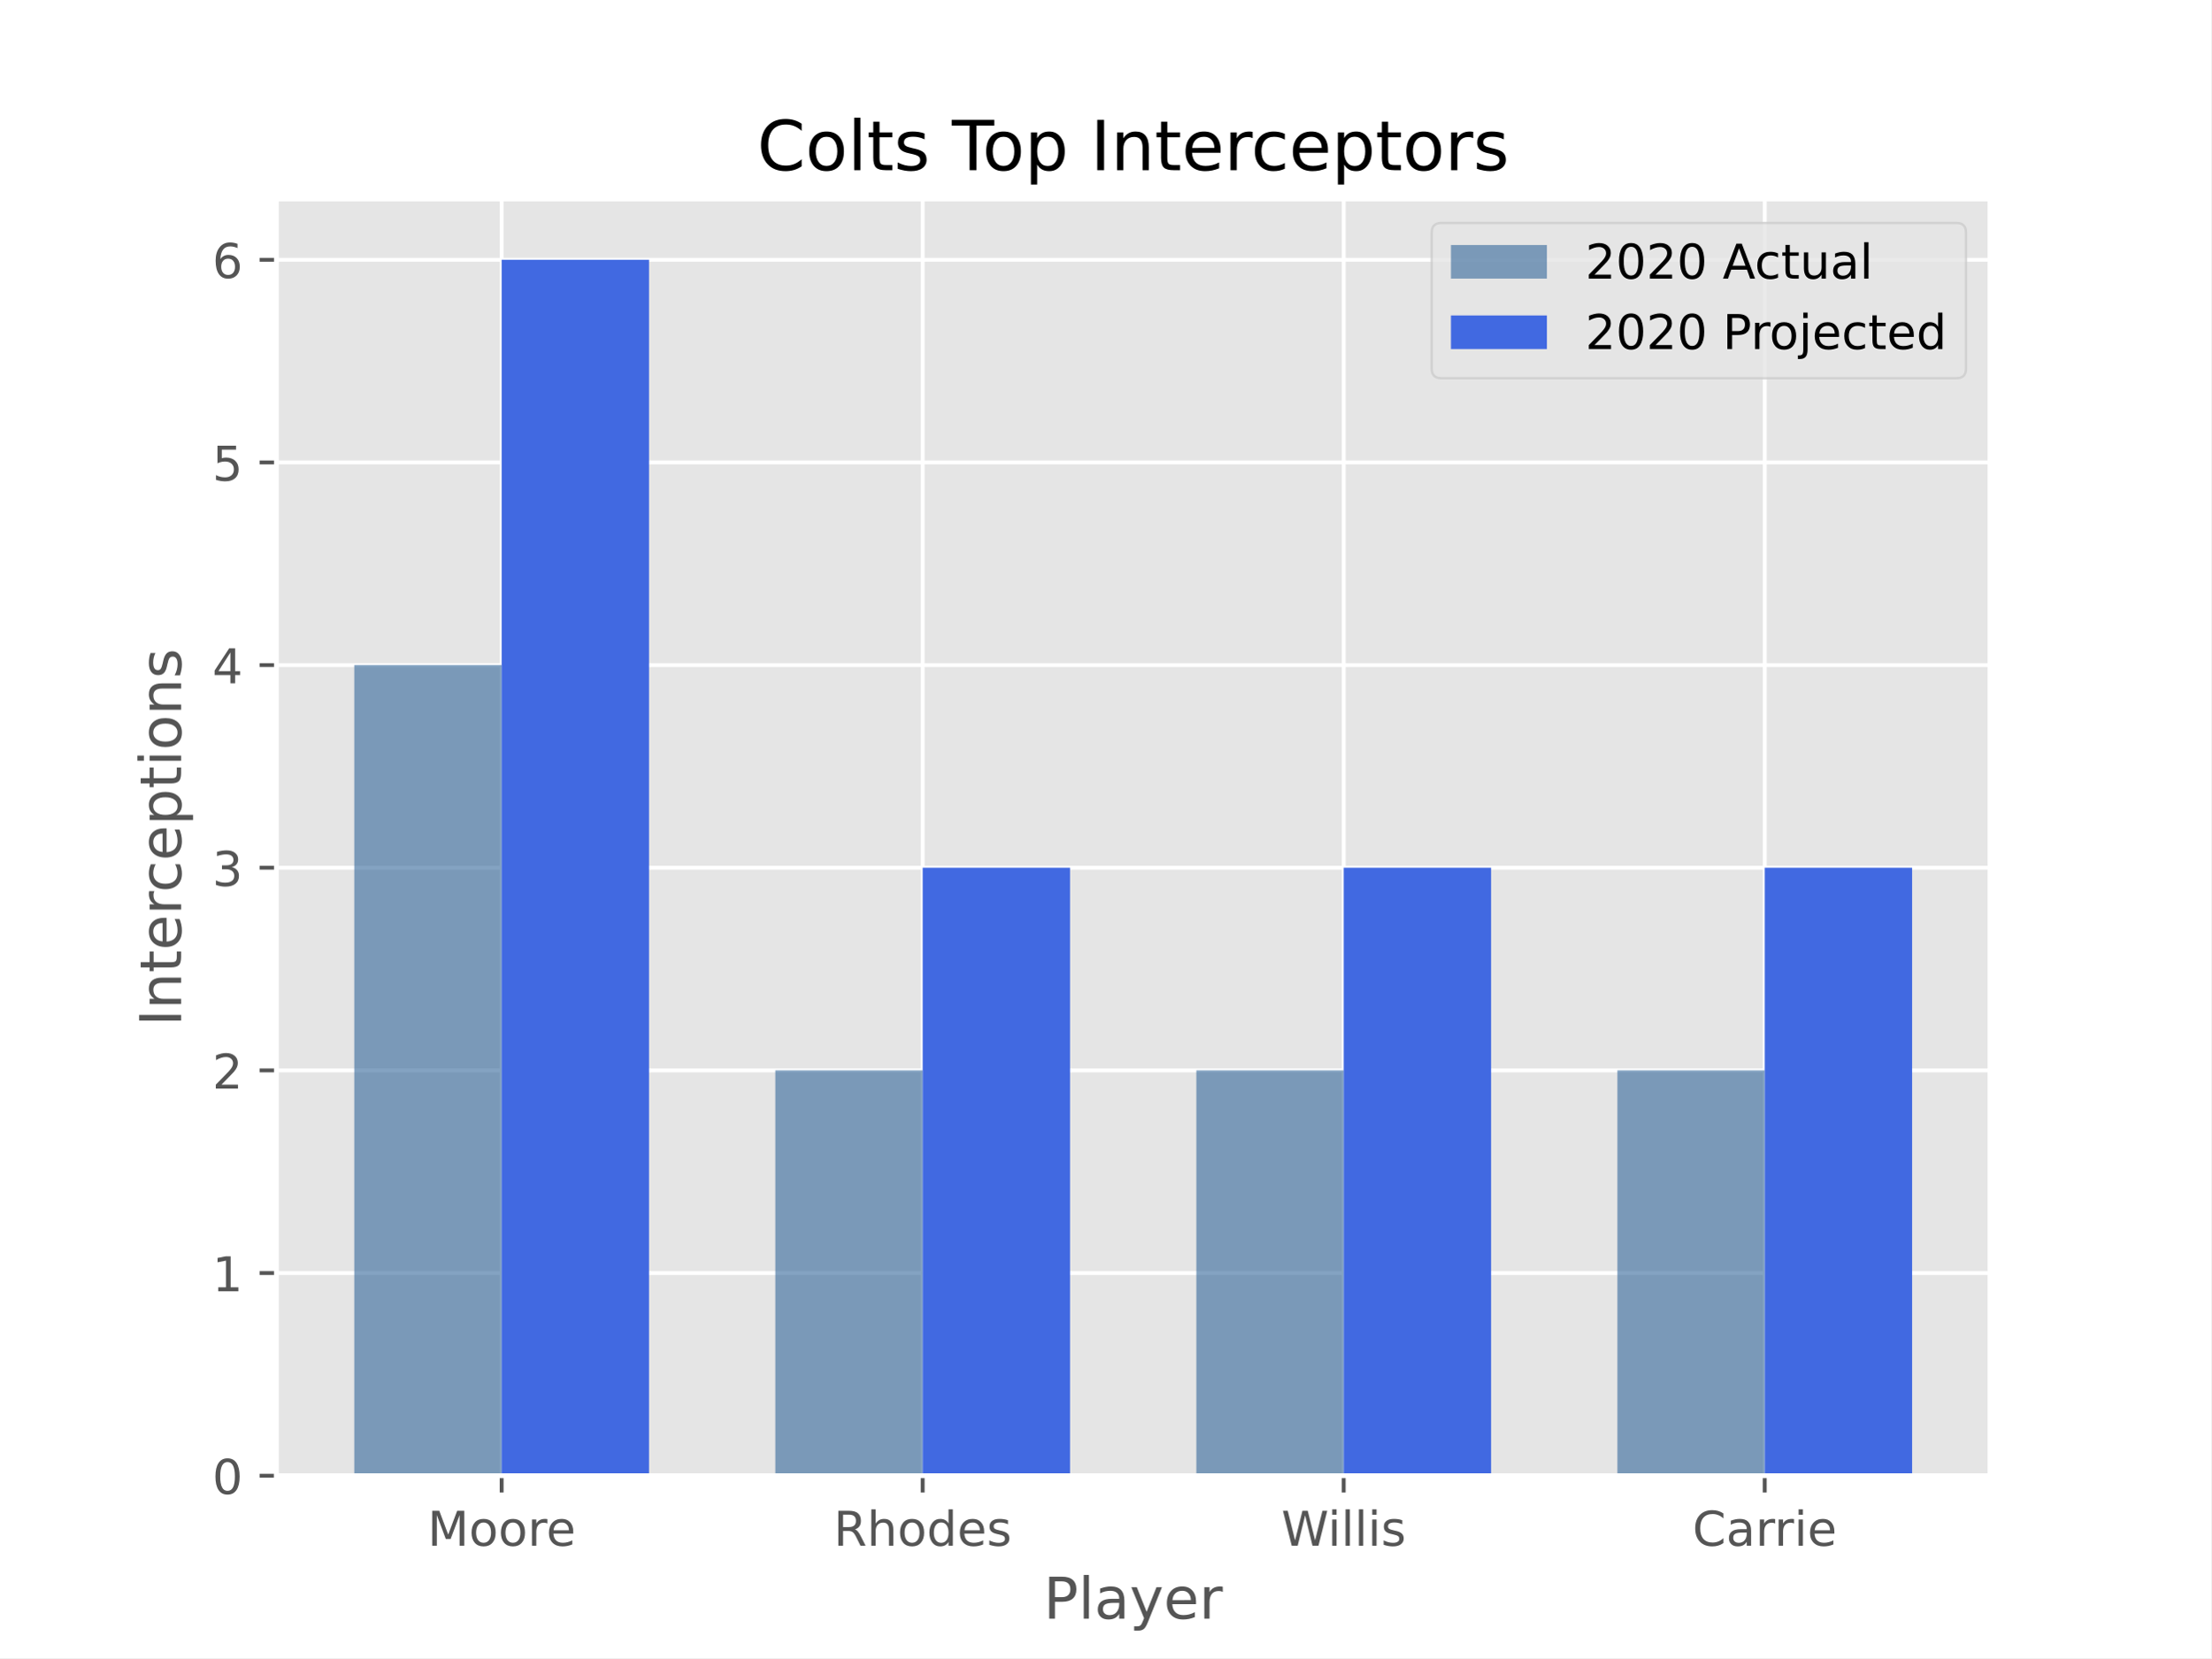
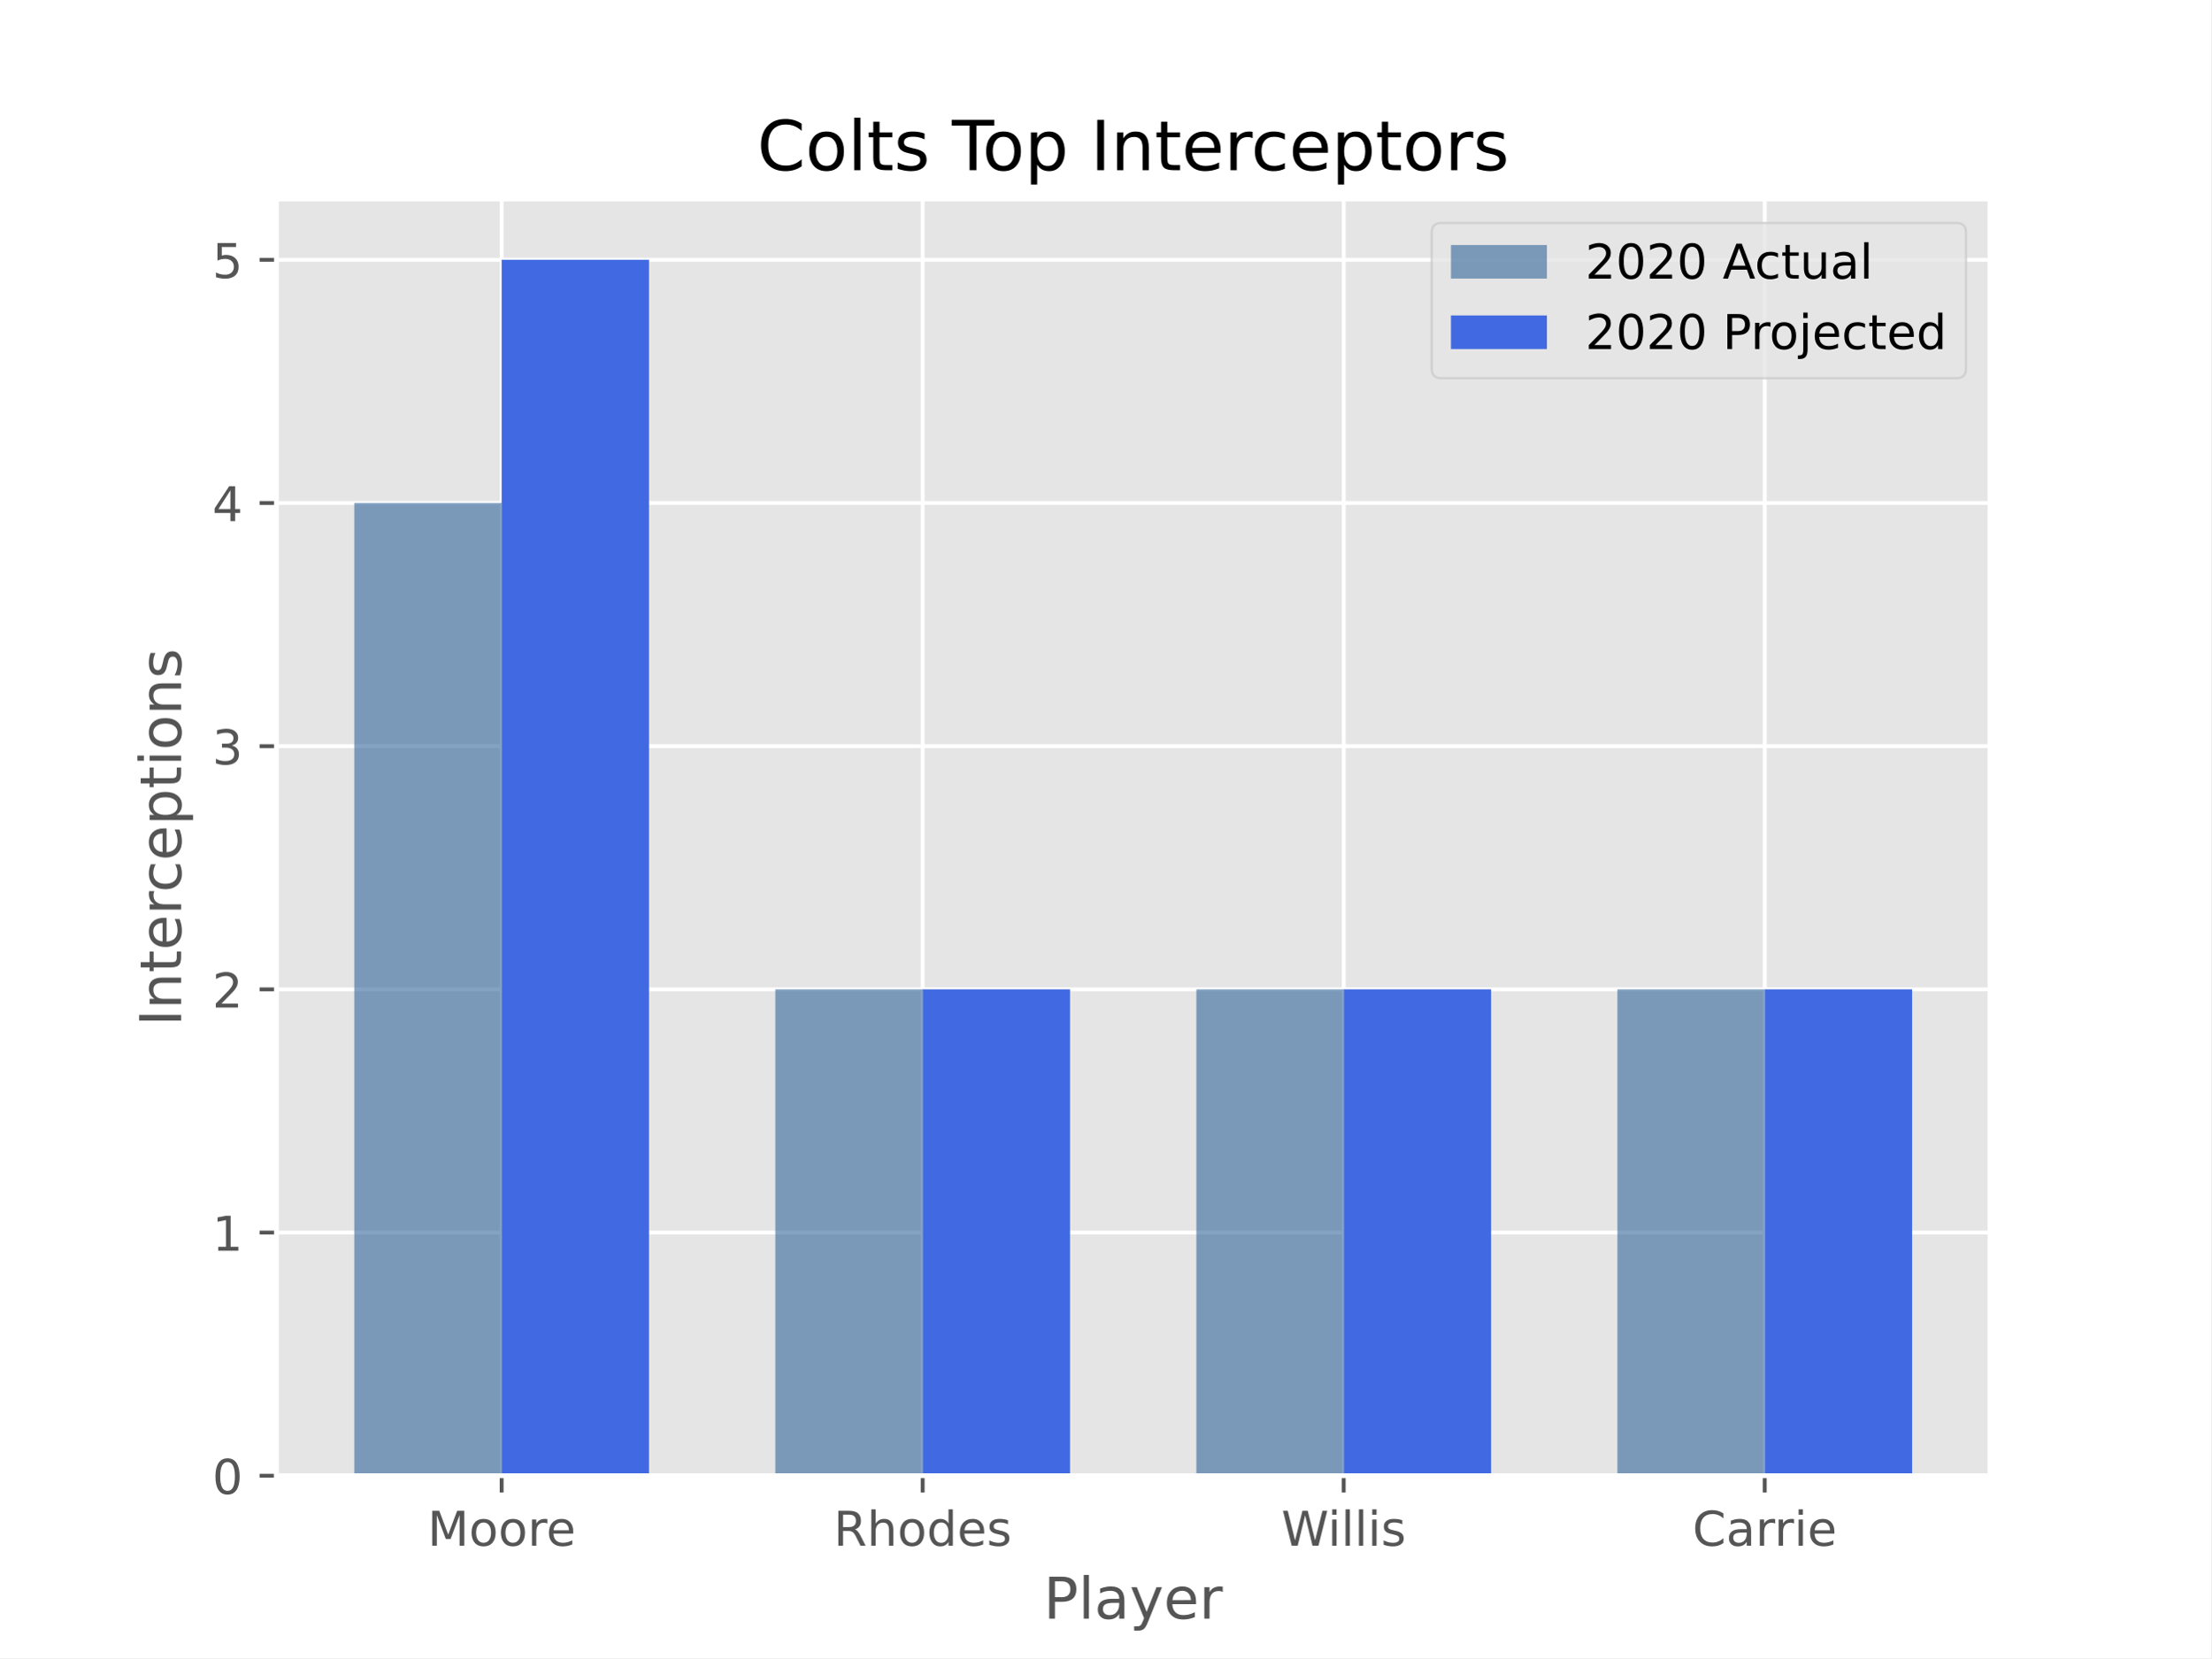
<svg xmlns="http://www.w3.org/2000/svg" xmlns:xlink="http://www.w3.org/1999/xlink" height="345.6pt" version="1.1" viewBox="0 0 460.8 345.6" width="460.8pt">
  <defs>
    <style type="text/css">*{stroke-linecap:butt;stroke-linejoin:round;}</style>
  </defs>
  <g id="figure_1">
    <g id="patch_1">
      <path d="M 0 345.6  L 460.8 345.6  L 460.8 0  L 0 0  z " style="fill:#ffffff;" />
    </g>
    <g id="axes_1">
      <g id="patch_2">
        <path d="M 57.6 307.584  L 414.72 307.584  L 414.72 41.472  L 57.6 41.472  z " style="fill:#e5e5e5;" />
      </g>
      <g id="matplotlib.axis_1">
        <g id="xtick_1">
          <g id="line2d_1">
-             <path clip-path="url(#p02b3102c29)" d="M 104.543 307.584  L 104.543 41.472  " style="fill:none;stroke:#ffffff;stroke-linecap:square;stroke-width:0.8;" />
+             <path clip-path="url(#pbf525963be)" d="M 104.543 307.584  L 104.543 41.472  " style="fill:none;stroke:#ffffff;stroke-linecap:square;stroke-width:0.8;" />
          </g>
          <g id="line2d_2">
            <defs>
-               <path d="M 0 0  L 0 3.5  " id="m88ce7bb9cb" style="stroke:#555555;stroke-width:0.8;" />
-             </defs>
-             <g>
-               <use style="fill:#555555;stroke:#555555;stroke-width:0.8;" x="104.543" xlink:href="#m88ce7bb9cb" y="307.584" />
+               <path d="M 0 0  L 0 3.5  " id="me971b39627" style="stroke:#555555;stroke-width:0.8;" />
+             </defs>
+             <g>
+               <use style="fill:#555555;stroke:#555555;stroke-width:0.8;" x="104.543" xlink:href="#me971b39627" y="307.584" />
            </g>
          </g>
          <g id="text_1">
            <g style="fill:#555555;" transform="translate(89.09095 322.1824)scale(0.1 -0.1)">
              <defs>
                <path d="M 9.812 72.906  L 24.516 72.906  L 43.109 23.297  L 61.812 72.906  L 76.516 72.906  L 76.516 0  L 66.891 0  L 66.891 64.016  L 48.094 14.016  L 38.188 14.016  L 19.391 64.016  L 19.391 0  L 9.812 0  z " id="DejaVuSans-77" />
                <path d="M 30.609 48.391  Q 23.391 48.391 19.188 42.75  Q 14.984 37.109 14.984 27.297  Q 14.984 17.484 19.156 11.844  Q 23.344 6.203 30.609 6.203  Q 37.797 6.203 41.984 11.859  Q 46.188 17.531 46.188 27.297  Q 46.188 37.016 41.984 42.703  Q 37.797 48.391 30.609 48.391  z M 30.609 56  Q 42.328 56 49.016 48.375  Q 55.719 40.766 55.719 27.297  Q 55.719 13.875 49.016 6.219  Q 42.328 -1.422 30.609 -1.422  Q 18.844 -1.422 12.172 6.219  Q 5.516 13.875 5.516 27.297  Q 5.516 40.766 12.172 48.375  Q 18.844 56 30.609 56  z " id="DejaVuSans-111" />
                <path d="M 41.109 46.297  Q 39.594 47.172 37.812 47.578  Q 36.031 48 33.891 48  Q 26.266 48 22.188 43.047  Q 18.109 38.094 18.109 28.812  L 18.109 0  L 9.078 0  L 9.078 54.688  L 18.109 54.688  L 18.109 46.188  Q 20.953 51.172 25.484 53.578  Q 30.031 56 36.531 56  Q 37.453 56 38.578 55.875  Q 39.703 55.766 41.062 55.516  z " id="DejaVuSans-114" />
                <path d="M 56.203 29.594  L 56.203 25.203  L 14.891 25.203  Q 15.484 15.922 20.484 11.062  Q 25.484 6.203 34.422 6.203  Q 39.594 6.203 44.453 7.469  Q 49.312 8.734 54.109 11.281  L 54.109 2.781  Q 49.266 0.734 44.188 -0.344  Q 39.109 -1.422 33.891 -1.422  Q 20.797 -1.422 13.156 6.188  Q 5.516 13.812 5.516 26.812  Q 5.516 40.234 12.766 48.109  Q 20.016 56 32.328 56  Q 43.359 56 49.781 48.891  Q 56.203 41.797 56.203 29.594  z M 47.219 32.234  Q 47.125 39.594 43.094 43.984  Q 39.062 48.391 32.422 48.391  Q 24.906 48.391 20.391 44.141  Q 15.875 39.891 15.188 32.172  z " id="DejaVuSans-101" />
              </defs>
              <use xlink:href="#DejaVuSans-77" />
              <use x="86.279" xlink:href="#DejaVuSans-111" />
              <use x="147.461" xlink:href="#DejaVuSans-111" />
              <use x="208.643" xlink:href="#DejaVuSans-114" />
              <use x="247.506" xlink:href="#DejaVuSans-101" />
            </g>
          </g>
        </g>
        <g id="xtick_2">
          <g id="line2d_3">
-             <path clip-path="url(#p02b3102c29)" d="M 192.288 307.584  L 192.288 41.472  " style="fill:none;stroke:#ffffff;stroke-linecap:square;stroke-width:0.8;" />
+             <path clip-path="url(#pbf525963be)" d="M 192.288 307.584  L 192.288 41.472  " style="fill:none;stroke:#ffffff;stroke-linecap:square;stroke-width:0.8;" />
          </g>
          <g id="line2d_4">
            <g>
-               <use style="fill:#555555;stroke:#555555;stroke-width:0.8;" x="192.288" xlink:href="#m88ce7bb9cb" y="307.584" />
+               <use style="fill:#555555;stroke:#555555;stroke-width:0.8;" x="192.288" xlink:href="#me971b39627" y="307.584" />
            </g>
          </g>
          <g id="text_2">
            <g style="fill:#555555;" transform="translate(173.73 322.1824)scale(0.1 -0.1)">
              <defs>
                <path d="M 44.391 34.188  Q 47.562 33.109 50.562 29.594  Q 53.562 26.078 56.594 19.922  L 66.609 0  L 56 0  L 46.688 18.703  Q 43.062 26.031 39.672 28.422  Q 36.281 30.812 30.422 30.812  L 19.672 30.812  L 19.672 0  L 9.812 0  L 9.812 72.906  L 32.078 72.906  Q 44.578 72.906 50.734 67.672  Q 56.891 62.453 56.891 51.906  Q 56.891 45.016 53.688 40.469  Q 50.484 35.938 44.391 34.188  z M 19.672 64.797  L 19.672 38.922  L 32.078 38.922  Q 39.203 38.922 42.844 42.219  Q 46.484 45.516 46.484 51.906  Q 46.484 58.297 42.844 61.547  Q 39.203 64.797 32.078 64.797  z " id="DejaVuSans-82" />
                <path d="M 54.891 33.016  L 54.891 0  L 45.906 0  L 45.906 32.719  Q 45.906 40.484 42.875 44.328  Q 39.844 48.188 33.797 48.188  Q 26.516 48.188 22.312 43.547  Q 18.109 38.922 18.109 30.906  L 18.109 0  L 9.078 0  L 9.078 75.984  L 18.109 75.984  L 18.109 46.188  Q 21.344 51.125 25.703 53.562  Q 30.078 56 35.797 56  Q 45.219 56 50.047 50.172  Q 54.891 44.344 54.891 33.016  z " id="DejaVuSans-104" />
                <path d="M 45.406 46.391  L 45.406 75.984  L 54.391 75.984  L 54.391 0  L 45.406 0  L 45.406 8.203  Q 42.578 3.328 38.25 0.953  Q 33.938 -1.422 27.875 -1.422  Q 17.969 -1.422 11.734 6.484  Q 5.516 14.406 5.516 27.297  Q 5.516 40.188 11.734 48.094  Q 17.969 56 27.875 56  Q 33.938 56 38.25 53.625  Q 42.578 51.266 45.406 46.391  z M 14.797 27.297  Q 14.797 17.391 18.875 11.75  Q 22.953 6.109 30.078 6.109  Q 37.203 6.109 41.297 11.75  Q 45.406 17.391 45.406 27.297  Q 45.406 37.203 41.297 42.844  Q 37.203 48.484 30.078 48.484  Q 22.953 48.484 18.875 42.844  Q 14.797 37.203 14.797 27.297  z " id="DejaVuSans-100" />
                <path d="M 44.281 53.078  L 44.281 44.578  Q 40.484 46.531 36.375 47.5  Q 32.281 48.484 27.875 48.484  Q 21.188 48.484 17.844 46.438  Q 14.5 44.391 14.5 40.281  Q 14.5 37.156 16.891 35.375  Q 19.281 33.594 26.516 31.984  L 29.594 31.297  Q 39.156 29.25 43.188 25.516  Q 47.219 21.781 47.219 15.094  Q 47.219 7.469 41.188 3.016  Q 35.156 -1.422 24.609 -1.422  Q 20.219 -1.422 15.453 -0.562  Q 10.688 0.297 5.422 2  L 5.422 11.281  Q 10.406 8.688 15.234 7.391  Q 20.062 6.109 24.812 6.109  Q 31.156 6.109 34.562 8.281  Q 37.984 10.453 37.984 14.406  Q 37.984 18.062 35.516 20.016  Q 33.062 21.969 24.703 23.781  L 21.578 24.516  Q 13.234 26.266 9.516 29.906  Q 5.812 33.547 5.812 39.891  Q 5.812 47.609 11.281 51.797  Q 16.75 56 26.812 56  Q 31.781 56 36.172 55.266  Q 40.578 54.547 44.281 53.078  z " id="DejaVuSans-115" />
              </defs>
              <use xlink:href="#DejaVuSans-82" />
              <use x="69.482" xlink:href="#DejaVuSans-104" />
              <use x="132.861" xlink:href="#DejaVuSans-111" />
              <use x="194.043" xlink:href="#DejaVuSans-100" />
              <use x="257.52" xlink:href="#DejaVuSans-101" />
              <use x="319.043" xlink:href="#DejaVuSans-115" />
            </g>
          </g>
        </g>
        <g id="xtick_3">
          <g id="line2d_5">
-             <path clip-path="url(#p02b3102c29)" d="M 280.032 307.584  L 280.032 41.472  " style="fill:none;stroke:#ffffff;stroke-linecap:square;stroke-width:0.8;" />
+             <path clip-path="url(#pbf525963be)" d="M 280.032 307.584  L 280.032 41.472  " style="fill:none;stroke:#ffffff;stroke-linecap:square;stroke-width:0.8;" />
          </g>
          <g id="line2d_6">
            <g>
-               <use style="fill:#555555;stroke:#555555;stroke-width:0.8;" x="280.032" xlink:href="#m88ce7bb9cb" y="307.584" />
+               <use style="fill:#555555;stroke:#555555;stroke-width:0.8;" x="280.032" xlink:href="#me971b39627" y="307.584" />
            </g>
          </g>
          <g id="text_3">
            <g style="fill:#555555;" transform="translate(267.04 322.1824)scale(0.1 -0.1)">
              <defs>
                <path d="M 3.328 72.906  L 13.281 72.906  L 28.609 11.281  L 43.891 72.906  L 54.984 72.906  L 70.312 11.281  L 85.594 72.906  L 95.609 72.906  L 77.297 0  L 64.891 0  L 49.516 63.281  L 33.984 0  L 21.578 0  z " id="DejaVuSans-87" />
                <path d="M 9.422 54.688  L 18.406 54.688  L 18.406 0  L 9.422 0  z M 9.422 75.984  L 18.406 75.984  L 18.406 64.594  L 9.422 64.594  z " id="DejaVuSans-105" />
                <path d="M 9.422 75.984  L 18.406 75.984  L 18.406 0  L 9.422 0  z " id="DejaVuSans-108" />
              </defs>
              <use xlink:href="#DejaVuSans-87" />
              <use x="96.627" xlink:href="#DejaVuSans-105" />
              <use x="124.41" xlink:href="#DejaVuSans-108" />
              <use x="152.193" xlink:href="#DejaVuSans-108" />
              <use x="179.977" xlink:href="#DejaVuSans-105" />
              <use x="207.76" xlink:href="#DejaVuSans-115" />
            </g>
          </g>
        </g>
        <g id="xtick_4">
          <g id="line2d_7">
-             <path clip-path="url(#p02b3102c29)" d="M 367.777 307.584  L 367.777 41.472  " style="fill:none;stroke:#ffffff;stroke-linecap:square;stroke-width:0.8;" />
+             <path clip-path="url(#pbf525963be)" d="M 367.777 307.584  L 367.777 41.472  " style="fill:none;stroke:#ffffff;stroke-linecap:square;stroke-width:0.8;" />
          </g>
          <g id="line2d_8">
            <g>
-               <use style="fill:#555555;stroke:#555555;stroke-width:0.8;" x="367.777" xlink:href="#m88ce7bb9cb" y="307.584" />
+               <use style="fill:#555555;stroke:#555555;stroke-width:0.8;" x="367.777" xlink:href="#me971b39627" y="307.584" />
            </g>
          </g>
          <g id="text_4">
            <g style="fill:#555555;" transform="translate(352.7322 322.1824)scale(0.1 -0.1)">
              <defs>
                <path d="M 64.406 67.281  L 64.406 56.891  Q 59.422 61.531 53.781 63.812  Q 48.141 66.109 41.797 66.109  Q 29.297 66.109 22.656 58.469  Q 16.016 50.828 16.016 36.375  Q 16.016 21.969 22.656 14.328  Q 29.297 6.688 41.797 6.688  Q 48.141 6.688 53.781 8.984  Q 59.422 11.281 64.406 15.922  L 64.406 5.609  Q 59.234 2.094 53.438 0.328  Q 47.656 -1.422 41.219 -1.422  Q 24.656 -1.422 15.125 8.703  Q 5.609 18.844 5.609 36.375  Q 5.609 53.953 15.125 64.078  Q 24.656 74.219 41.219 74.219  Q 47.75 74.219 53.531 72.484  Q 59.328 70.75 64.406 67.281  z " id="DejaVuSans-67" />
                <path d="M 34.281 27.484  Q 23.391 27.484 19.188 25  Q 14.984 22.516 14.984 16.5  Q 14.984 11.719 18.141 8.906  Q 21.297 6.109 26.703 6.109  Q 34.188 6.109 38.703 11.406  Q 43.219 16.703 43.219 25.484  L 43.219 27.484  z M 52.203 31.203  L 52.203 0  L 43.219 0  L 43.219 8.297  Q 40.141 3.328 35.547 0.953  Q 30.953 -1.422 24.312 -1.422  Q 15.922 -1.422 10.953 3.297  Q 6 8.016 6 15.922  Q 6 25.141 12.172 29.828  Q 18.359 34.516 30.609 34.516  L 43.219 34.516  L 43.219 35.406  Q 43.219 41.609 39.141 45  Q 35.062 48.391 27.688 48.391  Q 23 48.391 18.547 47.266  Q 14.109 46.141 10.016 43.891  L 10.016 52.203  Q 14.938 54.109 19.578 55.047  Q 24.219 56 28.609 56  Q 40.484 56 46.344 49.844  Q 52.203 43.703 52.203 31.203  z " id="DejaVuSans-97" />
              </defs>
              <use xlink:href="#DejaVuSans-67" />
              <use x="69.824" xlink:href="#DejaVuSans-97" />
              <use x="131.104" xlink:href="#DejaVuSans-114" />
              <use x="170.467" xlink:href="#DejaVuSans-114" />
              <use x="211.58" xlink:href="#DejaVuSans-105" />
              <use x="239.363" xlink:href="#DejaVuSans-101" />
            </g>
          </g>
        </g>
        <g id="text_5">
          <g style="fill:#555555;" transform="translate(217.4888 337.3802)scale(0.12 -0.12)">
            <defs>
              <path d="M 19.672 64.797  L 19.672 37.406  L 32.078 37.406  Q 38.969 37.406 42.719 40.969  Q 46.484 44.531 46.484 51.125  Q 46.484 57.672 42.719 61.234  Q 38.969 64.797 32.078 64.797  z M 9.812 72.906  L 32.078 72.906  Q 44.344 72.906 50.609 67.359  Q 56.891 61.812 56.891 51.125  Q 56.891 40.328 50.609 34.812  Q 44.344 29.297 32.078 29.297  L 19.672 29.297  L 19.672 0  L 9.812 0  z " id="DejaVuSans-80" />
              <path d="M 32.172 -5.078  Q 28.375 -14.844 24.75 -17.812  Q 21.141 -20.797 15.094 -20.797  L 7.906 -20.797  L 7.906 -13.281  L 13.188 -13.281  Q 16.891 -13.281 18.938 -11.516  Q 21 -9.766 23.484 -3.219  L 25.094 0.875  L 2.984 54.688  L 12.5 54.688  L 29.594 11.922  L 46.688 54.688  L 56.203 54.688  z " id="DejaVuSans-121" />
            </defs>
            <use xlink:href="#DejaVuSans-80" />
            <use x="60.303" xlink:href="#DejaVuSans-108" />
            <use x="88.086" xlink:href="#DejaVuSans-97" />
            <use x="149.365" xlink:href="#DejaVuSans-121" />
            <use x="208.545" xlink:href="#DejaVuSans-101" />
            <use x="270.068" xlink:href="#DejaVuSans-114" />
          </g>
        </g>
      </g>
      <g id="matplotlib.axis_2">
        <g id="ytick_1">
          <g id="line2d_9">
-             <path clip-path="url(#p02b3102c29)" d="M 57.6 307.584  L 414.72 307.584  " style="fill:none;stroke:#ffffff;stroke-linecap:square;stroke-width:0.8;" />
+             <path clip-path="url(#pbf525963be)" d="M 57.6 307.584  L 414.72 307.584  " style="fill:none;stroke:#ffffff;stroke-linecap:square;stroke-width:0.8;" />
          </g>
          <g id="line2d_10">
            <defs>
-               <path d="M 0 0  L -3.5 0  " id="mbc1670f430" style="stroke:#555555;stroke-width:0.8;" />
-             </defs>
-             <g>
-               <use style="fill:#555555;stroke:#555555;stroke-width:0.8;" x="57.6" xlink:href="#mbc1670f430" y="307.584" />
+               <path d="M 0 0  L -3.5 0  " id="m260ac2df46" style="stroke:#555555;stroke-width:0.8;" />
+             </defs>
+             <g>
+               <use style="fill:#555555;stroke:#555555;stroke-width:0.8;" x="57.6" xlink:href="#m260ac2df46" y="307.584" />
            </g>
          </g>
          <g id="text_6">
            <g style="fill:#555555;" transform="translate(44.2375 311.3832)scale(0.1 -0.1)">
              <defs>
                <path d="M 31.781 66.406  Q 24.172 66.406 20.328 58.906  Q 16.5 51.422 16.5 36.375  Q 16.5 21.391 20.328 13.891  Q 24.172 6.391 31.781 6.391  Q 39.453 6.391 43.281 13.891  Q 47.125 21.391 47.125 36.375  Q 47.125 51.422 43.281 58.906  Q 39.453 66.406 31.781 66.406  z M 31.781 74.219  Q 44.047 74.219 50.516 64.516  Q 56.984 54.828 56.984 36.375  Q 56.984 17.969 50.516 8.266  Q 44.047 -1.422 31.781 -1.422  Q 19.531 -1.422 13.062 8.266  Q 6.594 17.969 6.594 36.375  Q 6.594 54.828 13.062 64.516  Q 19.531 74.219 31.781 74.219  z " id="DejaVuSans-48" />
              </defs>
              <use xlink:href="#DejaVuSans-48" />
            </g>
          </g>
        </g>
        <g id="ytick_2">
          <g id="line2d_11">
-             <path clip-path="url(#p02b3102c29)" d="M 57.6 265.344  L 414.72 265.344  " style="fill:none;stroke:#ffffff;stroke-linecap:square;stroke-width:0.8;" />
+             <path clip-path="url(#pbf525963be)" d="M 57.6 256.896  L 414.72 256.896  " style="fill:none;stroke:#ffffff;stroke-linecap:square;stroke-width:0.8;" />
          </g>
          <g id="line2d_12">
            <g>
-               <use style="fill:#555555;stroke:#555555;stroke-width:0.8;" x="57.6" xlink:href="#mbc1670f430" y="265.344" />
+               <use style="fill:#555555;stroke:#555555;stroke-width:0.8;" x="57.6" xlink:href="#m260ac2df46" y="256.896" />
            </g>
          </g>
          <g id="text_7">
-             <g style="fill:#555555;" transform="translate(44.2375 269.1432)scale(0.1 -0.1)">
+             <g style="fill:#555555;" transform="translate(44.2375 260.6952)scale(0.1 -0.1)">
              <defs>
                <path d="M 12.406 8.297  L 28.516 8.297  L 28.516 63.922  L 10.984 60.406  L 10.984 69.391  L 28.422 72.906  L 38.281 72.906  L 38.281 8.297  L 54.391 8.297  L 54.391 0  L 12.406 0  z " id="DejaVuSans-49" />
              </defs>
              <use xlink:href="#DejaVuSans-49" />
            </g>
          </g>
        </g>
        <g id="ytick_3">
          <g id="line2d_13">
-             <path clip-path="url(#p02b3102c29)" d="M 57.6 223.104  L 414.72 223.104  " style="fill:none;stroke:#ffffff;stroke-linecap:square;stroke-width:0.8;" />
+             <path clip-path="url(#pbf525963be)" d="M 57.6 206.208  L 414.72 206.208  " style="fill:none;stroke:#ffffff;stroke-linecap:square;stroke-width:0.8;" />
          </g>
          <g id="line2d_14">
            <g>
-               <use style="fill:#555555;stroke:#555555;stroke-width:0.8;" x="57.6" xlink:href="#mbc1670f430" y="223.104" />
+               <use style="fill:#555555;stroke:#555555;stroke-width:0.8;" x="57.6" xlink:href="#m260ac2df46" y="206.208" />
            </g>
          </g>
          <g id="text_8">
-             <g style="fill:#555555;" transform="translate(44.2375 226.9032)scale(0.1 -0.1)">
+             <g style="fill:#555555;" transform="translate(44.2375 210.0072)scale(0.1 -0.1)">
              <defs>
                <path d="M 19.188 8.297  L 53.609 8.297  L 53.609 0  L 7.328 0  L 7.328 8.297  Q 12.938 14.109 22.625 23.891  Q 32.328 33.688 34.812 36.531  Q 39.547 41.844 41.422 45.531  Q 43.312 49.219 43.312 52.781  Q 43.312 58.594 39.234 62.25  Q 35.156 65.922 28.609 65.922  Q 23.969 65.922 18.812 64.312  Q 13.672 62.703 7.812 59.422  L 7.812 69.391  Q 13.766 71.781 18.938 73  Q 24.125 74.219 28.422 74.219  Q 39.75 74.219 46.484 68.547  Q 53.219 62.891 53.219 53.422  Q 53.219 48.922 51.531 44.891  Q 49.859 40.875 45.406 35.406  Q 44.188 33.984 37.641 27.219  Q 31.109 20.453 19.188 8.297  z " id="DejaVuSans-50" />
              </defs>
              <use xlink:href="#DejaVuSans-50" />
            </g>
          </g>
        </g>
        <g id="ytick_4">
          <g id="line2d_15">
-             <path clip-path="url(#p02b3102c29)" d="M 57.6 180.864  L 414.72 180.864  " style="fill:none;stroke:#ffffff;stroke-linecap:square;stroke-width:0.8;" />
+             <path clip-path="url(#pbf525963be)" d="M 57.6 155.52  L 414.72 155.52  " style="fill:none;stroke:#ffffff;stroke-linecap:square;stroke-width:0.8;" />
          </g>
          <g id="line2d_16">
            <g>
-               <use style="fill:#555555;stroke:#555555;stroke-width:0.8;" x="57.6" xlink:href="#mbc1670f430" y="180.864" />
+               <use style="fill:#555555;stroke:#555555;stroke-width:0.8;" x="57.6" xlink:href="#m260ac2df46" y="155.52" />
            </g>
          </g>
          <g id="text_9">
-             <g style="fill:#555555;" transform="translate(44.2375 184.6632)scale(0.1 -0.1)">
+             <g style="fill:#555555;" transform="translate(44.2375 159.3192)scale(0.1 -0.1)">
              <defs>
                <path d="M 40.578 39.312  Q 47.656 37.797 51.625 33  Q 55.609 28.219 55.609 21.188  Q 55.609 10.406 48.188 4.484  Q 40.766 -1.422 27.094 -1.422  Q 22.516 -1.422 17.656 -0.516  Q 12.797 0.391 7.625 2.203  L 7.625 11.719  Q 11.719 9.328 16.594 8.109  Q 21.484 6.891 26.812 6.891  Q 36.078 6.891 40.938 10.547  Q 45.797 14.203 45.797 21.188  Q 45.797 27.641 41.281 31.266  Q 36.766 34.906 28.719 34.906  L 20.219 34.906  L 20.219 43.016  L 29.109 43.016  Q 36.375 43.016 40.234 45.922  Q 44.094 48.828 44.094 54.297  Q 44.094 59.906 40.109 62.906  Q 36.141 65.922 28.719 65.922  Q 24.656 65.922 20.016 65.031  Q 15.375 64.156 9.812 62.312  L 9.812 71.094  Q 15.438 72.656 20.344 73.438  Q 25.25 74.219 29.594 74.219  Q 40.828 74.219 47.359 69.109  Q 53.906 64.016 53.906 55.328  Q 53.906 49.266 50.438 45.094  Q 46.969 40.922 40.578 39.312  z " id="DejaVuSans-51" />
              </defs>
              <use xlink:href="#DejaVuSans-51" />
            </g>
          </g>
        </g>
        <g id="ytick_5">
          <g id="line2d_17">
-             <path clip-path="url(#p02b3102c29)" d="M 57.6 138.624  L 414.72 138.624  " style="fill:none;stroke:#ffffff;stroke-linecap:square;stroke-width:0.8;" />
+             <path clip-path="url(#pbf525963be)" d="M 57.6 104.832  L 414.72 104.832  " style="fill:none;stroke:#ffffff;stroke-linecap:square;stroke-width:0.8;" />
          </g>
          <g id="line2d_18">
            <g>
-               <use style="fill:#555555;stroke:#555555;stroke-width:0.8;" x="57.6" xlink:href="#mbc1670f430" y="138.624" />
+               <use style="fill:#555555;stroke:#555555;stroke-width:0.8;" x="57.6" xlink:href="#m260ac2df46" y="104.832" />
            </g>
          </g>
          <g id="text_10">
-             <g style="fill:#555555;" transform="translate(44.2375 142.4232)scale(0.1 -0.1)">
+             <g style="fill:#555555;" transform="translate(44.2375 108.6312)scale(0.1 -0.1)">
              <defs>
                <path d="M 37.797 64.312  L 12.891 25.391  L 37.797 25.391  z M 35.203 72.906  L 47.609 72.906  L 47.609 25.391  L 58.016 25.391  L 58.016 17.188  L 47.609 17.188  L 47.609 0  L 37.797 0  L 37.797 17.188  L 4.891 17.188  L 4.891 26.703  z " id="DejaVuSans-52" />
              </defs>
              <use xlink:href="#DejaVuSans-52" />
            </g>
          </g>
        </g>
        <g id="ytick_6">
          <g id="line2d_19">
-             <path clip-path="url(#p02b3102c29)" d="M 57.6 96.384  L 414.72 96.384  " style="fill:none;stroke:#ffffff;stroke-linecap:square;stroke-width:0.8;" />
+             <path clip-path="url(#pbf525963be)" d="M 57.6 54.144  L 414.72 54.144  " style="fill:none;stroke:#ffffff;stroke-linecap:square;stroke-width:0.8;" />
          </g>
          <g id="line2d_20">
            <g>
-               <use style="fill:#555555;stroke:#555555;stroke-width:0.8;" x="57.6" xlink:href="#mbc1670f430" y="96.384" />
+               <use style="fill:#555555;stroke:#555555;stroke-width:0.8;" x="57.6" xlink:href="#m260ac2df46" y="54.144" />
            </g>
          </g>
          <g id="text_11">
-             <g style="fill:#555555;" transform="translate(44.2375 100.1832)scale(0.1 -0.1)">
+             <g style="fill:#555555;" transform="translate(44.2375 57.94322)scale(0.1 -0.1)">
              <defs>
                <path d="M 10.797 72.906  L 49.516 72.906  L 49.516 64.594  L 19.828 64.594  L 19.828 46.734  Q 21.969 47.469 24.109 47.828  Q 26.266 48.188 28.422 48.188  Q 40.625 48.188 47.75 41.5  Q 54.891 34.812 54.891 23.391  Q 54.891 11.625 47.562 5.094  Q 40.234 -1.422 26.906 -1.422  Q 22.312 -1.422 17.547 -0.641  Q 12.797 0.141 7.719 1.703  L 7.719 11.625  Q 12.109 9.234 16.797 8.062  Q 21.484 6.891 26.703 6.891  Q 35.156 6.891 40.078 11.328  Q 45.016 15.766 45.016 23.391  Q 45.016 31 40.078 35.438  Q 35.156 39.891 26.703 39.891  Q 22.75 39.891 18.812 39.016  Q 14.891 38.141 10.797 36.281  z " id="DejaVuSans-53" />
              </defs>
              <use xlink:href="#DejaVuSans-53" />
            </g>
          </g>
        </g>
-         <g id="ytick_7">
-           <g id="line2d_21">
-             <path clip-path="url(#p02b3102c29)" d="M 57.6 54.144  L 414.72 54.144  " style="fill:none;stroke:#ffffff;stroke-linecap:square;stroke-width:0.8;" />
-           </g>
-           <g id="line2d_22">
-             <g>
-               <use style="fill:#555555;stroke:#555555;stroke-width:0.8;" x="57.6" xlink:href="#mbc1670f430" y="54.144" />
-             </g>
-           </g>
-           <g id="text_12">
-             <g style="fill:#555555;" transform="translate(44.2375 57.94322)scale(0.1 -0.1)">
-               <defs>
-                 <path d="M 33.016 40.375  Q 26.375 40.375 22.484 35.828  Q 18.609 31.297 18.609 23.391  Q 18.609 15.531 22.484 10.953  Q 26.375 6.391 33.016 6.391  Q 39.656 6.391 43.531 10.953  Q 47.406 15.531 47.406 23.391  Q 47.406 31.297 43.531 35.828  Q 39.656 40.375 33.016 40.375  z M 52.594 71.297  L 52.594 62.312  Q 48.875 64.062 45.094 64.984  Q 41.312 65.922 37.594 65.922  Q 27.828 65.922 22.672 59.328  Q 17.531 52.734 16.797 39.406  Q 19.672 43.656 24.016 45.922  Q 28.375 48.188 33.594 48.188  Q 44.578 48.188 50.953 41.516  Q 57.328 34.859 57.328 23.391  Q 57.328 12.156 50.688 5.359  Q 44.047 -1.422 33.016 -1.422  Q 20.359 -1.422 13.672 8.266  Q 6.984 17.969 6.984 36.375  Q 6.984 53.656 15.188 63.938  Q 23.391 74.219 37.203 74.219  Q 40.922 74.219 44.703 73.484  Q 48.484 72.75 52.594 71.297  z " id="DejaVuSans-54" />
-               </defs>
-               <use xlink:href="#DejaVuSans-54" />
-             </g>
-           </g>
-         </g>
-         <g id="text_13">
+         <g id="text_12">
          <g style="fill:#555555;" transform="translate(37.74188 213.8946)rotate(-90)scale(0.12 -0.12)">
            <defs>
              <path d="M 9.812 72.906  L 19.672 72.906  L 19.672 0  L 9.812 0  z " id="DejaVuSans-73" />
              <path d="M 54.891 33.016  L 54.891 0  L 45.906 0  L 45.906 32.719  Q 45.906 40.484 42.875 44.328  Q 39.844 48.188 33.797 48.188  Q 26.516 48.188 22.312 43.547  Q 18.109 38.922 18.109 30.906  L 18.109 0  L 9.078 0  L 9.078 54.688  L 18.109 54.688  L 18.109 46.188  Q 21.344 51.125 25.703 53.562  Q 30.078 56 35.797 56  Q 45.219 56 50.047 50.172  Q 54.891 44.344 54.891 33.016  z " id="DejaVuSans-110" />
              <path d="M 18.312 70.219  L 18.312 54.688  L 36.812 54.688  L 36.812 47.703  L 18.312 47.703  L 18.312 18.016  Q 18.312 11.328 20.141 9.422  Q 21.969 7.516 27.594 7.516  L 36.812 7.516  L 36.812 0  L 27.594 0  Q 17.188 0 13.234 3.875  Q 9.281 7.766 9.281 18.016  L 9.281 47.703  L 2.688 47.703  L 2.688 54.688  L 9.281 54.688  L 9.281 70.219  z " id="DejaVuSans-116" />
              <path d="M 48.781 52.594  L 48.781 44.188  Q 44.969 46.297 41.141 47.344  Q 37.312 48.391 33.406 48.391  Q 24.656 48.391 19.812 42.844  Q 14.984 37.312 14.984 27.297  Q 14.984 17.281 19.812 11.734  Q 24.656 6.203 33.406 6.203  Q 37.312 6.203 41.141 7.25  Q 44.969 8.297 48.781 10.406  L 48.781 2.094  Q 45.016 0.344 40.984 -0.531  Q 36.969 -1.422 32.422 -1.422  Q 20.062 -1.422 12.781 6.344  Q 5.516 14.109 5.516 27.297  Q 5.516 40.672 12.859 48.328  Q 20.219 56 33.016 56  Q 37.156 56 41.109 55.141  Q 45.062 54.297 48.781 52.594  z " id="DejaVuSans-99" />
              <path d="M 18.109 8.203  L 18.109 -20.797  L 9.078 -20.797  L 9.078 54.688  L 18.109 54.688  L 18.109 46.391  Q 20.953 51.266 25.266 53.625  Q 29.594 56 35.594 56  Q 45.562 56 51.781 48.094  Q 58.016 40.188 58.016 27.297  Q 58.016 14.406 51.781 6.484  Q 45.562 -1.422 35.594 -1.422  Q 29.594 -1.422 25.266 0.953  Q 20.953 3.328 18.109 8.203  z M 48.688 27.297  Q 48.688 37.203 44.609 42.844  Q 40.531 48.484 33.406 48.484  Q 26.266 48.484 22.188 42.844  Q 18.109 37.203 18.109 27.297  Q 18.109 17.391 22.188 11.75  Q 26.266 6.109 33.406 6.109  Q 40.531 6.109 44.609 11.75  Q 48.688 17.391 48.688 27.297  z " id="DejaVuSans-112" />
            </defs>
            <use xlink:href="#DejaVuSans-73" />
            <use x="29.492" xlink:href="#DejaVuSans-110" />
            <use x="92.871" xlink:href="#DejaVuSans-116" />
            <use x="132.08" xlink:href="#DejaVuSans-101" />
            <use x="193.604" xlink:href="#DejaVuSans-114" />
            <use x="232.467" xlink:href="#DejaVuSans-99" />
            <use x="287.447" xlink:href="#DejaVuSans-101" />
            <use x="348.971" xlink:href="#DejaVuSans-112" />
            <use x="412.447" xlink:href="#DejaVuSans-116" />
            <use x="451.656" xlink:href="#DejaVuSans-105" />
            <use x="479.439" xlink:href="#DejaVuSans-111" />
            <use x="540.621" xlink:href="#DejaVuSans-110" />
            <use x="604" xlink:href="#DejaVuSans-115" />
          </g>
        </g>
      </g>
      <g id="patch_3">
-         <path clip-path="url(#p02b3102c29)" d="M 73.833 307.584  L 104.543 307.584  L 104.543 138.624  L 73.833 138.624  z " style="fill:#336699;fill-opacity:0.6;" />
+         <path clip-path="url(#pbf525963be)" d="M 73.833 307.584  L 104.543 307.584  L 104.543 104.832  L 73.833 104.832  z " style="fill:#336699;fill-opacity:0.6;" />
      </g>
      <g id="patch_4">
-         <path clip-path="url(#p02b3102c29)" d="M 161.577 307.584  L 192.288 307.584  L 192.288 223.104  L 161.577 223.104  z " style="fill:#336699;fill-opacity:0.6;" />
+         <path clip-path="url(#pbf525963be)" d="M 161.577 307.584  L 192.288 307.584  L 192.288 206.208  L 161.577 206.208  z " style="fill:#336699;fill-opacity:0.6;" />
      </g>
      <g id="patch_5">
-         <path clip-path="url(#p02b3102c29)" d="M 249.322 307.584  L 280.032 307.584  L 280.032 223.104  L 249.322 223.104  z " style="fill:#336699;fill-opacity:0.6;" />
+         <path clip-path="url(#pbf525963be)" d="M 249.322 307.584  L 280.032 307.584  L 280.032 206.208  L 249.322 206.208  z " style="fill:#336699;fill-opacity:0.6;" />
      </g>
      <g id="patch_6">
-         <path clip-path="url(#p02b3102c29)" d="M 337.066 307.584  L 367.777 307.584  L 367.777 223.104  L 337.066 223.104  z " style="fill:#336699;fill-opacity:0.6;" />
+         <path clip-path="url(#pbf525963be)" d="M 337.066 307.584  L 367.777 307.584  L 367.777 206.208  L 337.066 206.208  z " style="fill:#336699;fill-opacity:0.6;" />
      </g>
      <g id="patch_7">
-         <path clip-path="url(#p02b3102c29)" d="M 104.543 307.584  L 135.254 307.584  L 135.254 54.144  L 104.543 54.144  z " style="fill:#4169e1;" />
+         <path clip-path="url(#pbf525963be)" d="M 104.543 307.584  L 135.254 307.584  L 135.254 54.144  L 104.543 54.144  z " style="fill:#4169e1;" />
      </g>
      <g id="patch_8">
-         <path clip-path="url(#p02b3102c29)" d="M 192.288 307.584  L 222.998 307.584  L 222.998 180.864  L 192.288 180.864  z " style="fill:#4169e1;" />
+         <path clip-path="url(#pbf525963be)" d="M 192.288 307.584  L 222.998 307.584  L 222.998 206.208  L 192.288 206.208  z " style="fill:#4169e1;" />
      </g>
      <g id="patch_9">
-         <path clip-path="url(#p02b3102c29)" d="M 280.032 307.584  L 310.743 307.584  L 310.743 180.864  L 280.032 180.864  z " style="fill:#4169e1;" />
+         <path clip-path="url(#pbf525963be)" d="M 280.032 307.584  L 310.743 307.584  L 310.743 206.208  L 280.032 206.208  z " style="fill:#4169e1;" />
      </g>
      <g id="patch_10">
-         <path clip-path="url(#p02b3102c29)" d="M 367.777 307.584  L 398.487 307.584  L 398.487 180.864  L 367.777 180.864  z " style="fill:#4169e1;" />
+         <path clip-path="url(#pbf525963be)" d="M 367.777 307.584  L 398.487 307.584  L 398.487 206.208  L 367.777 206.208  z " style="fill:#4169e1;" />
      </g>
      <g id="patch_11">
        <path d="M 57.6 307.584  L 57.6 41.472  " style="fill:none;stroke:#ffffff;stroke-linecap:square;stroke-linejoin:miter;" />
      </g>
      <g id="patch_12">
        <path d="M 414.72 307.584  L 414.72 41.472  " style="fill:none;stroke:#ffffff;stroke-linecap:square;stroke-linejoin:miter;" />
      </g>
      <g id="patch_13">
        <path d="M 57.6 307.584  L 414.72 307.584  " style="fill:none;stroke:#ffffff;stroke-linecap:square;stroke-linejoin:miter;" />
      </g>
      <g id="patch_14">
        <path d="M 57.6 41.472  L 414.72 41.472  " style="fill:none;stroke:#ffffff;stroke-linecap:square;stroke-linejoin:miter;" />
      </g>
-       <g id="text_14">
+       <g id="text_13">
        <g transform="translate(157.7902 35.472)scale(0.144 -0.144)">
          <defs>
            <path id="DejaVuSans-32" />
            <path d="M -0.297 72.906  L 61.375 72.906  L 61.375 64.594  L 35.5 64.594  L 35.5 0  L 25.594 0  L 25.594 64.594  L -0.297 64.594  z " id="DejaVuSans-84" />
          </defs>
          <use xlink:href="#DejaVuSans-67" />
          <use x="69.824" xlink:href="#DejaVuSans-111" />
          <use x="131.006" xlink:href="#DejaVuSans-108" />
          <use x="158.789" xlink:href="#DejaVuSans-116" />
          <use x="197.998" xlink:href="#DejaVuSans-115" />
          <use x="250.098" xlink:href="#DejaVuSans-32" />
          <use x="281.885" xlink:href="#DejaVuSans-84" />
          <use x="325.969" xlink:href="#DejaVuSans-111" />
          <use x="387.15" xlink:href="#DejaVuSans-112" />
          <use x="450.627" xlink:href="#DejaVuSans-32" />
          <use x="482.414" xlink:href="#DejaVuSans-73" />
          <use x="511.906" xlink:href="#DejaVuSans-110" />
          <use x="575.285" xlink:href="#DejaVuSans-116" />
          <use x="614.494" xlink:href="#DejaVuSans-101" />
          <use x="676.018" xlink:href="#DejaVuSans-114" />
          <use x="714.881" xlink:href="#DejaVuSans-99" />
          <use x="769.861" xlink:href="#DejaVuSans-101" />
          <use x="831.385" xlink:href="#DejaVuSans-112" />
          <use x="894.861" xlink:href="#DejaVuSans-116" />
          <use x="934.07" xlink:href="#DejaVuSans-111" />
          <use x="995.252" xlink:href="#DejaVuSans-114" />
          <use x="1036.365" xlink:href="#DejaVuSans-115" />
        </g>
      </g>
      <g id="legend_1">
        <g id="patch_15">
          <path d="M 300.381 78.828  L 407.72 78.828  Q 409.72 78.828 409.72 76.828  L 409.72 48.472  Q 409.72 46.472 407.72 46.472  L 300.381 46.472  Q 298.381 46.472 298.381 48.472  L 298.381 76.828  Q 298.381 78.828 300.381 78.828  z " style="fill:#e5e5e5;opacity:0.8;stroke:#cccccc;stroke-linejoin:miter;stroke-width:0.5;" />
        </g>
        <g id="patch_16">
          <path d="M 302.381 58.07  L 322.381 58.07  L 322.381 51.07  L 302.381 51.07  z " style="fill:#336699;fill-opacity:0.6;" />
        </g>
-         <g id="text_15">
+         <g id="text_14">
          <g transform="translate(330.3809 58.07044)scale(0.1 -0.1)">
            <defs>
              <path d="M 34.188 63.188  L 20.797 26.906  L 47.609 26.906  z M 28.609 72.906  L 39.797 72.906  L 67.578 0  L 57.328 0  L 50.688 18.703  L 17.828 18.703  L 11.188 0  L 0.781 0  z " id="DejaVuSans-65" />
              <path d="M 8.5 21.578  L 8.5 54.688  L 17.484 54.688  L 17.484 21.922  Q 17.484 14.156 20.5 10.266  Q 23.531 6.391 29.594 6.391  Q 36.859 6.391 41.078 11.031  Q 45.312 15.672 45.312 23.688  L 45.312 54.688  L 54.297 54.688  L 54.297 0  L 45.312 0  L 45.312 8.406  Q 42.047 3.422 37.719 1  Q 33.406 -1.422 27.688 -1.422  Q 18.266 -1.422 13.375 4.438  Q 8.5 10.297 8.5 21.578  z M 31.109 56  z " id="DejaVuSans-117" />
            </defs>
            <use xlink:href="#DejaVuSans-50" />
            <use x="63.623" xlink:href="#DejaVuSans-48" />
            <use x="127.246" xlink:href="#DejaVuSans-50" />
            <use x="190.869" xlink:href="#DejaVuSans-48" />
            <use x="254.492" xlink:href="#DejaVuSans-32" />
            <use x="286.279" xlink:href="#DejaVuSans-65" />
            <use x="352.938" xlink:href="#DejaVuSans-99" />
            <use x="407.918" xlink:href="#DejaVuSans-116" />
            <use x="447.127" xlink:href="#DejaVuSans-117" />
            <use x="510.506" xlink:href="#DejaVuSans-97" />
            <use x="571.785" xlink:href="#DejaVuSans-108" />
          </g>
        </g>
        <g id="patch_17">
          <path d="M 302.381 72.749  L 322.381 72.749  L 322.381 65.749  L 302.381 65.749  z " style="fill:#4169e1;" />
        </g>
-         <g id="text_16">
+         <g id="text_15">
          <g transform="translate(330.3809 72.74856)scale(0.1 -0.1)">
            <defs>
              <path d="M 9.422 54.688  L 18.406 54.688  L 18.406 -0.984  Q 18.406 -11.422 14.422 -16.109  Q 10.453 -20.797 1.609 -20.797  L -1.812 -20.797  L -1.812 -13.188  L 0.594 -13.188  Q 5.719 -13.188 7.562 -10.812  Q 9.422 -8.453 9.422 -0.984  z M 9.422 75.984  L 18.406 75.984  L 18.406 64.594  L 9.422 64.594  z " id="DejaVuSans-106" />
            </defs>
            <use xlink:href="#DejaVuSans-50" />
            <use x="63.623" xlink:href="#DejaVuSans-48" />
            <use x="127.246" xlink:href="#DejaVuSans-50" />
            <use x="190.869" xlink:href="#DejaVuSans-48" />
            <use x="254.492" xlink:href="#DejaVuSans-32" />
            <use x="286.279" xlink:href="#DejaVuSans-80" />
            <use x="344.832" xlink:href="#DejaVuSans-114" />
            <use x="383.695" xlink:href="#DejaVuSans-111" />
            <use x="444.877" xlink:href="#DejaVuSans-106" />
            <use x="472.66" xlink:href="#DejaVuSans-101" />
            <use x="534.184" xlink:href="#DejaVuSans-99" />
            <use x="589.164" xlink:href="#DejaVuSans-116" />
            <use x="628.373" xlink:href="#DejaVuSans-101" />
            <use x="689.896" xlink:href="#DejaVuSans-100" />
          </g>
        </g>
      </g>
    </g>
  </g>
  <defs>
-     <clipPath id="p02b3102c29">
+     <clipPath id="pbf525963be">
      <rect height="266.112" width="357.12" x="57.6" y="41.472" />
    </clipPath>
  </defs>
</svg>
